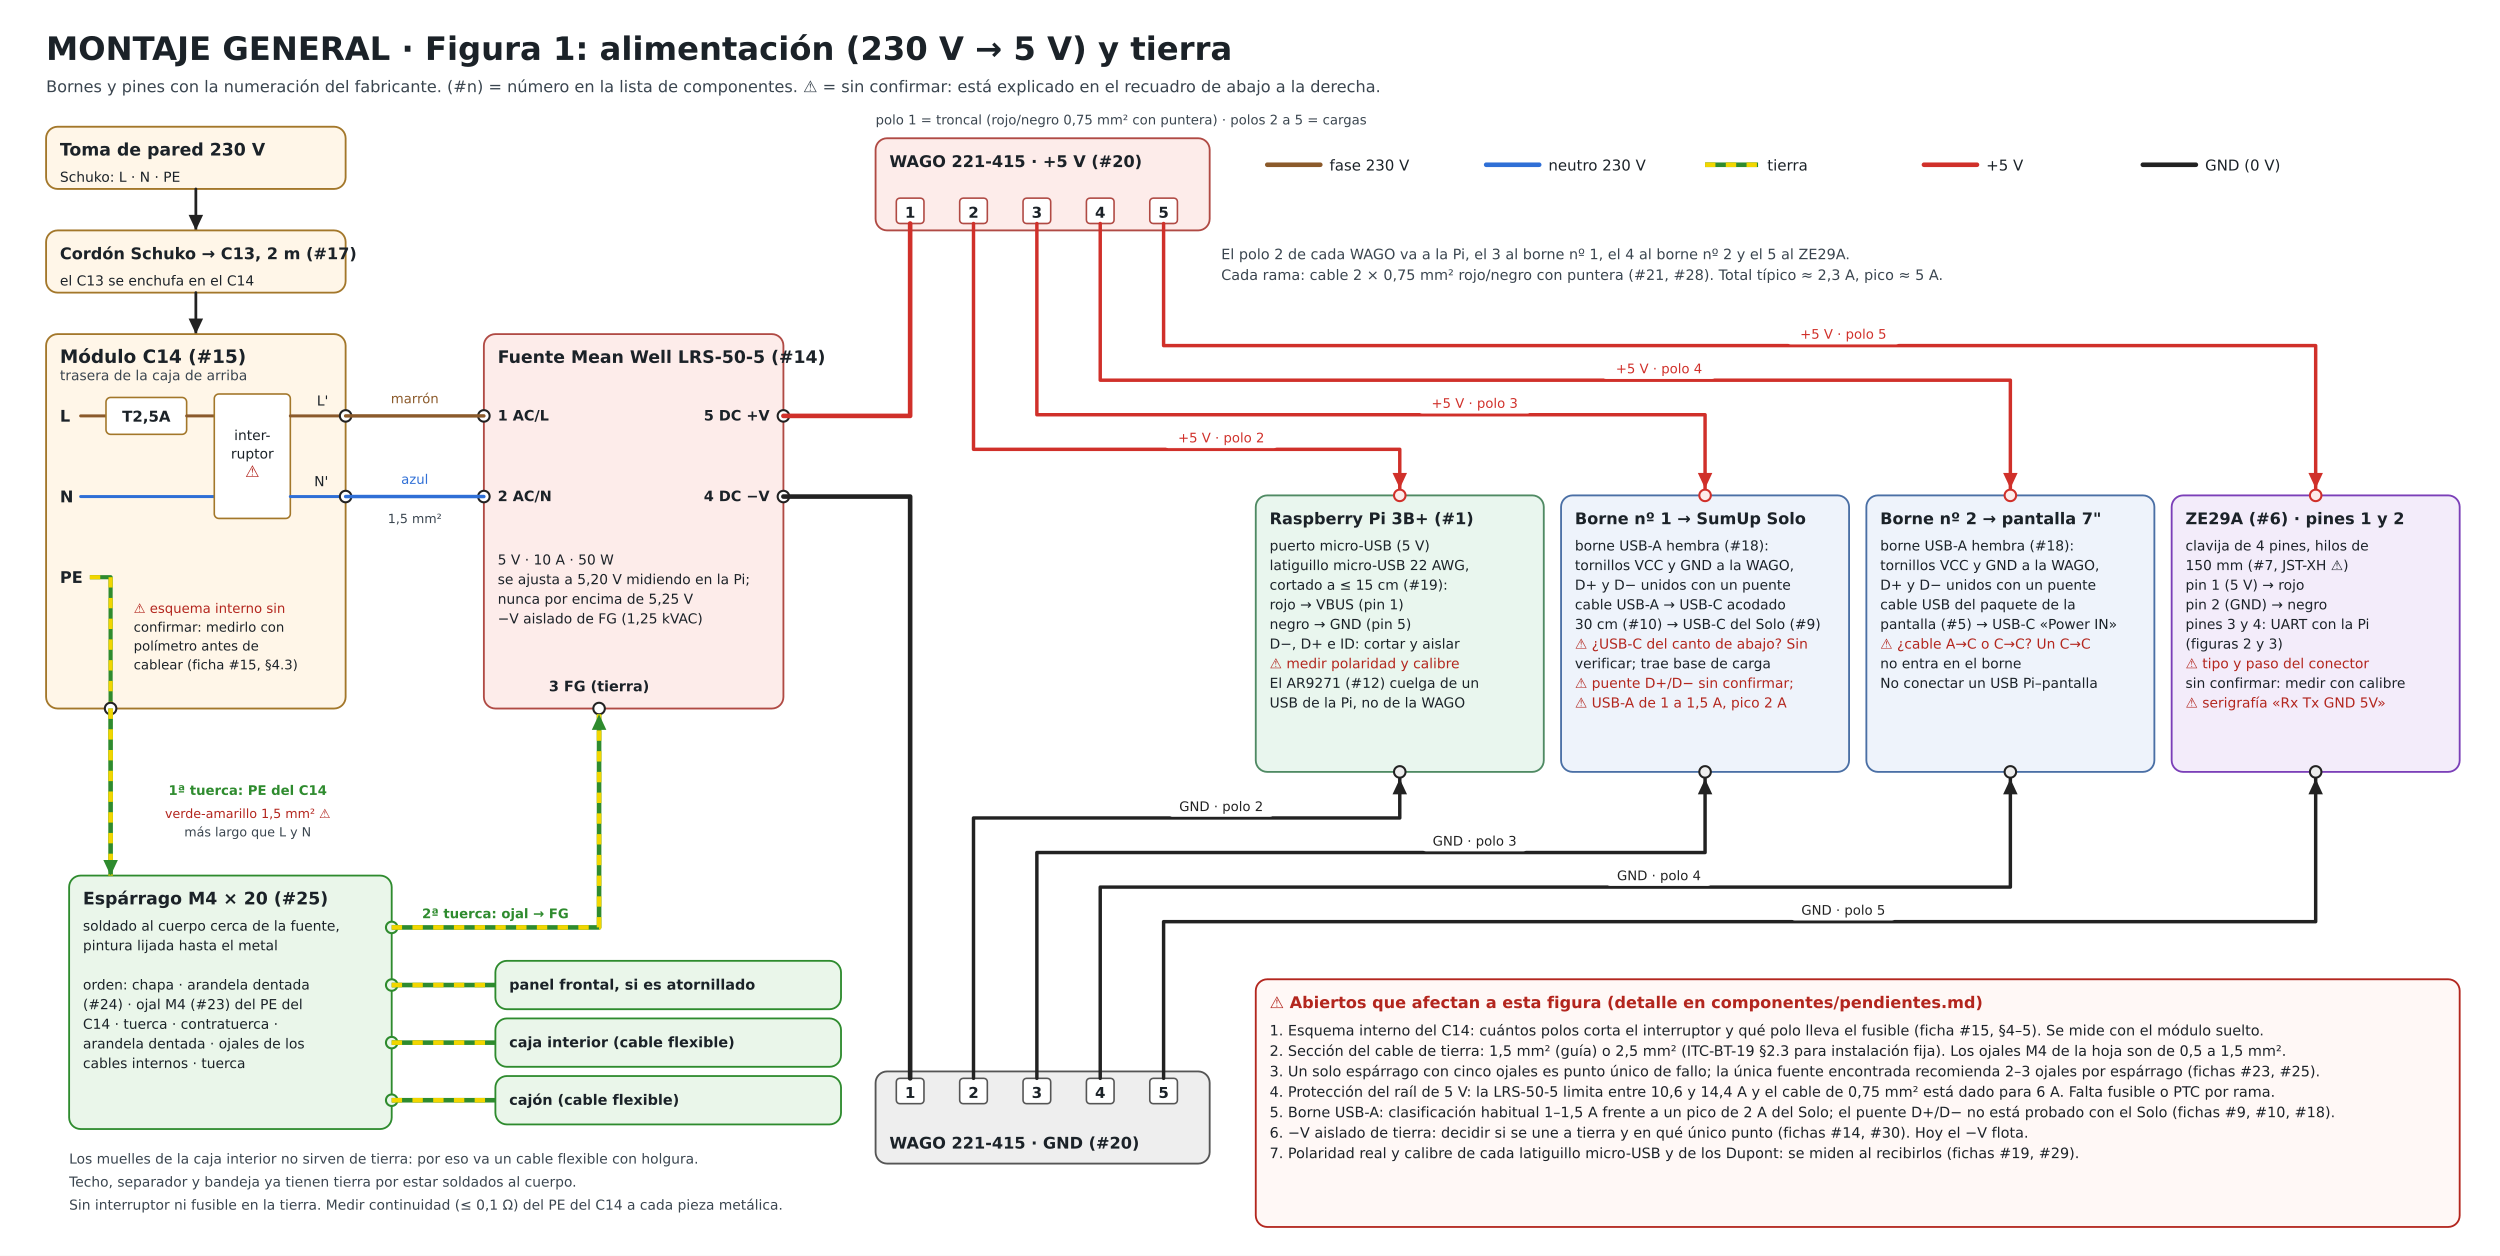
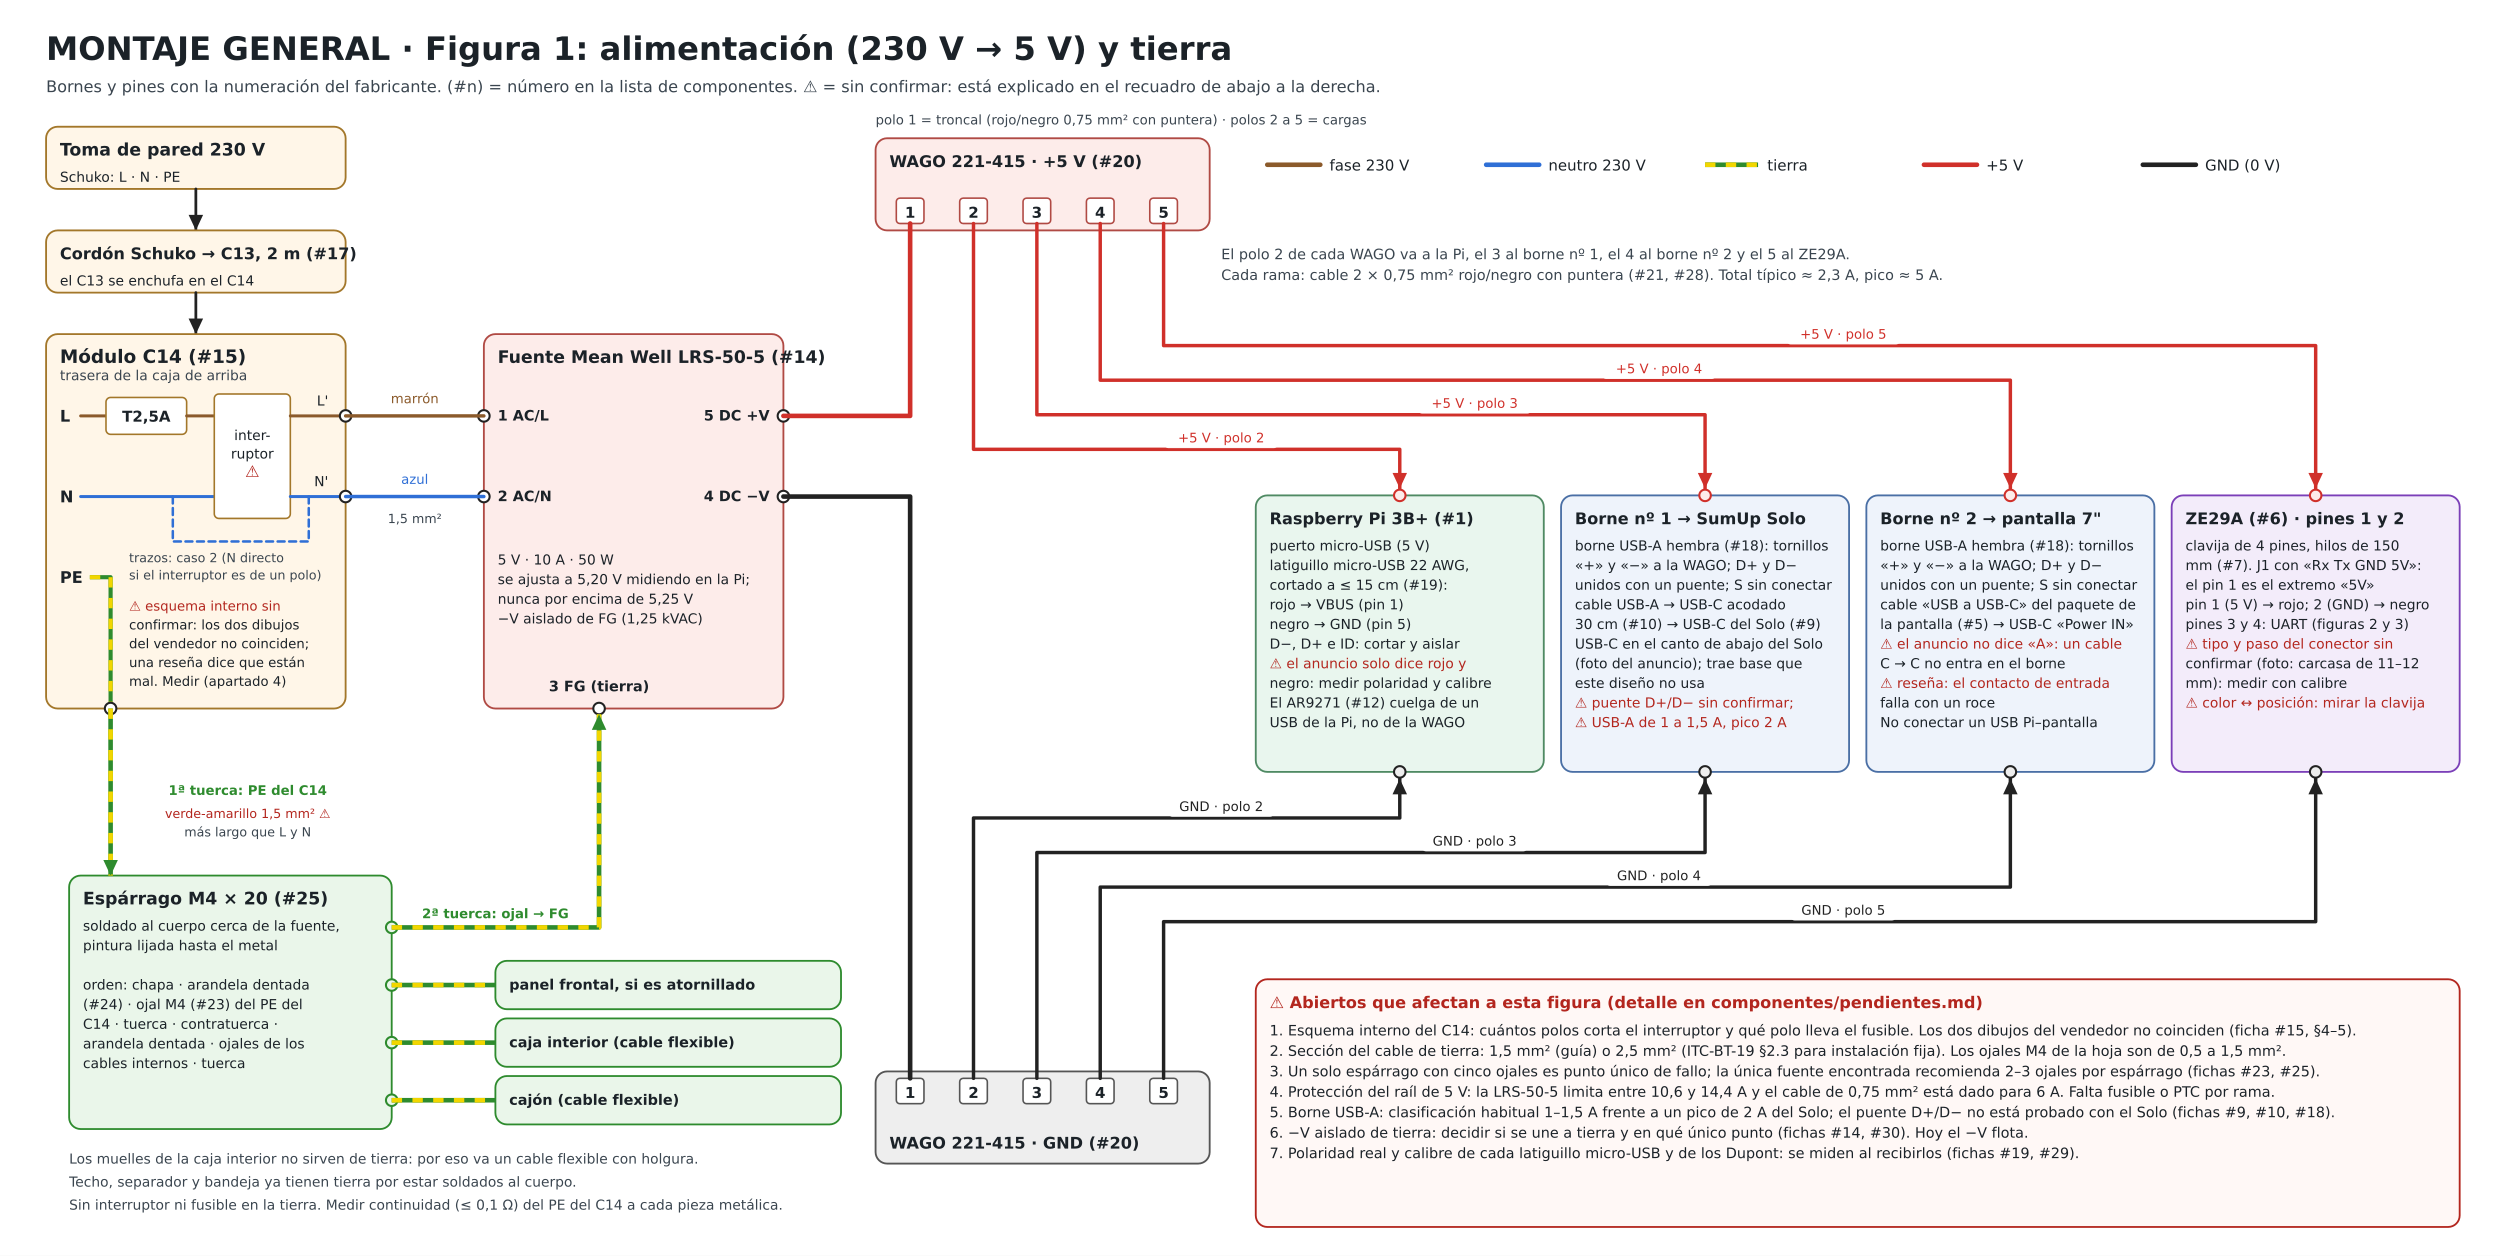
<svg xmlns="http://www.w3.org/2000/svg" width="2170" height="1090" viewBox="0 0 2170 1090">
  <rect x="0" y="0" width="2170" height="1090" fill="#ffffff" />
  <text x="40" y="52" font-family="'DejaVu Sans', Verdana, 'Segoe UI', Helvetica, Arial, sans-serif" font-size="28" font-weight="bold" text-anchor="start" fill="#1b2228">MONTAJE GENERAL · Figura 1: alimentación (230 V → 5 V) y tierra</text>
  <text x="40" y="80" font-family="'DejaVu Sans', Verdana, 'Segoe UI', Helvetica, Arial, sans-serif" font-size="14" font-weight="normal" text-anchor="start" fill="#3a454f">Bornes y pines con la numeración del fabricante. (#n) = número en la lista de componentes. ⚠ = sin confirmar: está explicado en el recuadro de abajo a la derecha.</text>
  <rect x="40" y="110" width="260" height="54" rx="10" fill="#fff6e8" stroke="#a3772a" stroke-width="1.6" />
  <text x="52" y="135" font-family="'DejaVu Sans', Verdana, 'Segoe UI', Helvetica, Arial, sans-serif" font-size="15" font-weight="bold" text-anchor="start" fill="#1b2228">Toma de pared 230 V</text>
  <text x="52" y="157.8" font-family="'DejaVu Sans', Verdana, 'Segoe UI', Helvetica, Arial, sans-serif" font-size="12" font-weight="normal" text-anchor="start" fill="#1b2228">Schuko: L · N · PE</text>
  <path d="M170,164 L170,200" fill="none" stroke="#222222" stroke-width="2.4" stroke-linejoin="round" stroke-linecap="round" />
  <polygon points="170,200 163.7,186.5 176.3,186.5" fill="#222222" />
  <rect x="40" y="200" width="260" height="54" rx="10" fill="#fff6e8" stroke="#a3772a" stroke-width="1.6" />
  <text x="52" y="225" font-family="'DejaVu Sans', Verdana, 'Segoe UI', Helvetica, Arial, sans-serif" font-size="14" font-weight="bold" text-anchor="start" fill="#1b2228">Cordón Schuko → C13, 2 m (#17)</text>
  <text x="52" y="247.8" font-family="'DejaVu Sans', Verdana, 'Segoe UI', Helvetica, Arial, sans-serif" font-size="12" font-weight="normal" text-anchor="start" fill="#1b2228">el C13 se enchufa en el C14</text>
  <path d="M170,254 L170,290" fill="none" stroke="#222222" stroke-width="2.4" stroke-linejoin="round" stroke-linecap="round" />
  <polygon points="170,290 163.7,276.5 176.3,276.5" fill="#222222" />
  <rect x="40" y="290" width="260" height="325" rx="10" fill="#fff6e8" stroke="#a3772a" stroke-width="1.6" />
  <text x="52" y="315" font-family="'DejaVu Sans', Verdana, 'Segoe UI', Helvetica, Arial, sans-serif" font-size="16" font-weight="bold" text-anchor="start" fill="#1b2228">Módulo C14 (#15)</text>
  <text x="52" y="330" font-family="'DejaVu Sans', Verdana, 'Segoe UI', Helvetica, Arial, sans-serif" font-size="12" font-weight="normal" text-anchor="start" fill="#3a454f">trasera de la caja de arriba</text>
  <text x="52" y="366" font-family="'DejaVu Sans', Verdana, 'Segoe UI', Helvetica, Arial, sans-serif" font-size="14" font-weight="bold" text-anchor="start" fill="#1b2228">L</text>
  <path d="M70,361 L92,361" fill="none" stroke="#8b5a2b" stroke-width="2.6" stroke-linejoin="round" stroke-linecap="round" />
  <rect x="92" y="345" width="70" height="32" rx="4" fill="#ffffff" stroke="#a3772a" stroke-width="1.4" />
  <text x="127" y="366" font-family="'DejaVu Sans', Verdana, 'Segoe UI', Helvetica, Arial, sans-serif" font-size="13" font-weight="bold" text-anchor="middle" fill="#1b2228">T2,5A</text>
  <path d="M162,361 L186,361" fill="none" stroke="#8b5a2b" stroke-width="2.6" stroke-linejoin="round" stroke-linecap="round" />
  <text x="52" y="436" font-family="'DejaVu Sans', Verdana, 'Segoe UI', Helvetica, Arial, sans-serif" font-size="14" font-weight="bold" text-anchor="start" fill="#1b2228">N</text>
  <path d="M70,431 L186,431" fill="none" stroke="#2f6fd6" stroke-width="2.6" stroke-linejoin="round" stroke-linecap="round" />
  <rect x="186" y="342" width="66" height="108" rx="4" fill="#ffffff" stroke="#a3772a" stroke-width="1.4" />
  <text x="219" y="382" font-family="'DejaVu Sans', Verdana, 'Segoe UI', Helvetica, Arial, sans-serif" font-size="12" font-weight="normal" text-anchor="middle" fill="#1b2228">inter-</text>
  <text x="219" y="398" font-family="'DejaVu Sans', Verdana, 'Segoe UI', Helvetica, Arial, sans-serif" font-size="12" font-weight="normal" text-anchor="middle" fill="#1b2228">ruptor</text>
  <text x="219" y="414" font-family="'DejaVu Sans', Verdana, 'Segoe UI', Helvetica, Arial, sans-serif" font-size="14" font-weight="normal" text-anchor="middle" fill="#b3261e">⚠</text>
  <path d="M252,361 L300,361" fill="none" stroke="#8b5a2b" stroke-width="2.6" stroke-linejoin="round" stroke-linecap="round" />
  <path d="M252,431 L300,431" fill="none" stroke="#2f6fd6" stroke-width="2.6" stroke-linejoin="round" stroke-linecap="round" />
  <circle cx="300" cy="361" r="5" fill="#ffffff" stroke="#222" stroke-width="1.8" />
  <circle cx="300" cy="431" r="5" fill="#ffffff" stroke="#222" stroke-width="1.8" />
  <text x="285" y="352" font-family="'DejaVu Sans', Verdana, 'Segoe UI', Helvetica, Arial, sans-serif" font-size="12" font-weight="normal" text-anchor="end" fill="#1b2228">L'</text>
  <text x="285" y="422" font-family="'DejaVu Sans', Verdana, 'Segoe UI', Helvetica, Arial, sans-serif" font-size="12" font-weight="normal" text-anchor="end" fill="#1b2228">N'</text>
  <text x="52" y="506" font-family="'DejaVu Sans', Verdana, 'Segoe UI', Helvetica, Arial, sans-serif" font-size="14" font-weight="bold" text-anchor="start" fill="#1b2228">PE</text>
  <path d="M78,501 L96,501 L96,615" fill="none" stroke="#2e8b2e" stroke-width="3.6" stroke-linejoin="round" stroke-linecap="butt" />
  <path d="M78,501 L96,501 L96,615" fill="none" stroke="#f2d600" stroke-width="3.6" stroke-dasharray="9,9" stroke-linejoin="round" />
  <circle cx="96" cy="615" r="5" fill="#ffffff" stroke="#222" stroke-width="1.8" />
-   <text x="116" y="532.0" font-family="'DejaVu Sans', Verdana, 'Segoe UI', Helvetica, Arial, sans-serif" font-size="11.5" font-weight="normal" text-anchor="start" fill="#b3261e">⚠ esquema interno sin</text>
-   <text x="116" y="548.33" font-family="'DejaVu Sans', Verdana, 'Segoe UI', Helvetica, Arial, sans-serif" font-size="11.5" font-weight="normal" text-anchor="start" fill="#1b2228">confirmar: medirlo con</text>
-   <text x="116" y="564.66" font-family="'DejaVu Sans', Verdana, 'Segoe UI', Helvetica, Arial, sans-serif" font-size="11.5" font-weight="normal" text-anchor="start" fill="#1b2228">polímetro antes de</text>
-   <text x="116" y="580.99" font-family="'DejaVu Sans', Verdana, 'Segoe UI', Helvetica, Arial, sans-serif" font-size="11.5" font-weight="normal" text-anchor="start" fill="#1b2228">cablear (ficha #15, §4.3)</text>
+   <path d="M150,431 L150,470 L268,470 L268,431" fill="none" stroke="#2f6fd6" stroke-width="2.2" stroke-dasharray="6,4" stroke-linejoin="round" stroke-linecap="round" />
+   <text x="112" y="488" font-family="'DejaVu Sans', Verdana, 'Segoe UI', Helvetica, Arial, sans-serif" font-size="11" font-weight="normal" text-anchor="start" fill="#3a454f">trazos: caso 2 (N directo</text>
+   <text x="112" y="503" font-family="'DejaVu Sans', Verdana, 'Segoe UI', Helvetica, Arial, sans-serif" font-size="11" font-weight="normal" text-anchor="start" fill="#3a454f">si el interruptor es de un polo)</text>
+   <text x="112" y="530.0" font-family="'DejaVu Sans', Verdana, 'Segoe UI', Helvetica, Arial, sans-serif" font-size="11.5" font-weight="normal" text-anchor="start" fill="#b3261e">⚠ esquema interno sin</text>
+   <text x="112" y="546.33" font-family="'DejaVu Sans', Verdana, 'Segoe UI', Helvetica, Arial, sans-serif" font-size="11.5" font-weight="normal" text-anchor="start" fill="#1b2228">confirmar: los dos dibujos</text>
+   <text x="112" y="562.66" font-family="'DejaVu Sans', Verdana, 'Segoe UI', Helvetica, Arial, sans-serif" font-size="11.5" font-weight="normal" text-anchor="start" fill="#1b2228">del vendedor no coinciden;</text>
+   <text x="112" y="578.99" font-family="'DejaVu Sans', Verdana, 'Segoe UI', Helvetica, Arial, sans-serif" font-size="11.5" font-weight="normal" text-anchor="start" fill="#1b2228">una reseña dice que están</text>
+   <text x="112" y="595.32" font-family="'DejaVu Sans', Verdana, 'Segoe UI', Helvetica, Arial, sans-serif" font-size="11.5" font-weight="normal" text-anchor="start" fill="#1b2228">mal. Medir (apartado 4)</text>
  <rect x="420" y="290" width="260" height="325" rx="10" fill="#fdecea" stroke="#b04a44" stroke-width="1.6" />
  <text x="432" y="315" font-family="'DejaVu Sans', Verdana, 'Segoe UI', Helvetica, Arial, sans-serif" font-size="15" font-weight="bold" text-anchor="start" fill="#1b2228">Fuente Mean Well LRS-50-5 (#14)</text>
  <text x="432" y="490.0" font-family="'DejaVu Sans', Verdana, 'Segoe UI', Helvetica, Arial, sans-serif" font-size="12" font-weight="normal" text-anchor="start" fill="#1b2228">5 V · 10 A · 50 W</text>
  <text x="432" y="507.04" font-family="'DejaVu Sans', Verdana, 'Segoe UI', Helvetica, Arial, sans-serif" font-size="12" font-weight="normal" text-anchor="start" fill="#1b2228">se ajusta a 5,20 V midiendo en la Pi;</text>
  <text x="432" y="524.08" font-family="'DejaVu Sans', Verdana, 'Segoe UI', Helvetica, Arial, sans-serif" font-size="12" font-weight="normal" text-anchor="start" fill="#1b2228">nunca por encima de 5,25 V</text>
  <text x="432" y="541.12" font-family="'DejaVu Sans', Verdana, 'Segoe UI', Helvetica, Arial, sans-serif" font-size="12" font-weight="normal" text-anchor="start" fill="#1b2228">−V aislado de FG (1,25 kVAC)</text>
  <circle cx="420" cy="361" r="5" fill="#ffffff" stroke="#222" stroke-width="1.8" />
  <text x="432" y="365" font-family="'DejaVu Sans', Verdana, 'Segoe UI', Helvetica, Arial, sans-serif" font-size="12.5" font-weight="bold" text-anchor="start" fill="#1b2228">1  AC/L</text>
  <circle cx="420" cy="431" r="5" fill="#ffffff" stroke="#222" stroke-width="1.8" />
  <text x="432" y="435" font-family="'DejaVu Sans', Verdana, 'Segoe UI', Helvetica, Arial, sans-serif" font-size="12.5" font-weight="bold" text-anchor="start" fill="#1b2228">2  AC/N</text>
  <circle cx="520" cy="615" r="5" fill="#ffffff" stroke="#222" stroke-width="1.8" />
  <text x="520" y="600" font-family="'DejaVu Sans', Verdana, 'Segoe UI', Helvetica, Arial, sans-serif" font-size="12.5" font-weight="bold" text-anchor="middle" fill="#1b2228">3  FG (tierra)</text>
  <circle cx="680" cy="361" r="5" fill="#ffffff" stroke="#222" stroke-width="1.8" />
  <text x="668" y="365" font-family="'DejaVu Sans', Verdana, 'Segoe UI', Helvetica, Arial, sans-serif" font-size="12.5" font-weight="bold" text-anchor="end" fill="#1b2228">5  DC +V</text>
  <circle cx="680" cy="431" r="5" fill="#ffffff" stroke="#222" stroke-width="1.8" />
  <text x="668" y="435" font-family="'DejaVu Sans', Verdana, 'Segoe UI', Helvetica, Arial, sans-serif" font-size="12.5" font-weight="bold" text-anchor="end" fill="#1b2228">4  DC −V</text>
  <path d="M300,361 L420,361" fill="none" stroke="#8b5a2b" stroke-width="3" stroke-linejoin="round" stroke-linecap="round" />
  <rect x="335.3" y="337.5" width="49.4" height="17.5" fill="#ffffff" opacity="0.92" rx="3" />
  <text x="360" y="350" font-family="'DejaVu Sans', Verdana, 'Segoe UI', Helvetica, Arial, sans-serif" font-size="11.5" font-weight="normal" text-anchor="middle" fill="#8b5a2b">marrón</text>
  <path d="M300,431 L420,431" fill="none" stroke="#2f6fd6" stroke-width="3" stroke-linejoin="round" stroke-linecap="round" />
  <rect x="342.2" y="407.5" width="35.6" height="17.5" fill="#ffffff" opacity="0.92" rx="3" />
  <text x="360" y="420" font-family="'DejaVu Sans', Verdana, 'Segoe UI', Helvetica, Arial, sans-serif" font-size="11.5" font-weight="normal" text-anchor="middle" fill="#2f6fd6">azul</text>
  <text x="360" y="454" font-family="'DejaVu Sans', Verdana, 'Segoe UI', Helvetica, Arial, sans-serif" font-size="11" font-weight="normal" text-anchor="middle" fill="#3a454f">1,5 mm²</text>
  <rect x="760" y="120" width="290" height="80" rx="10" fill="#fdecea" stroke="#b04a44" stroke-width="1.6" />
  <text x="772" y="145" font-family="'DejaVu Sans', Verdana, 'Segoe UI', Helvetica, Arial, sans-serif" font-size="14" font-weight="bold" text-anchor="start" fill="#1b2228">WAGO 221-415 · +5 V (#20)</text>
  <rect x="760" y="930" width="290" height="80" rx="10" fill="#eeeeee" stroke="#555555" stroke-width="1.6" />
  <text x="772" y="997" font-family="'DejaVu Sans', Verdana, 'Segoe UI', Helvetica, Arial, sans-serif" font-size="14" font-weight="bold" text-anchor="start" fill="#1b2228">WAGO 221-415 · GND (#20)</text>
  <rect x="778" y="172" width="24" height="22" rx="3" fill="#ffffff" stroke="#b04a44" stroke-width="1.4" />
  <text x="790" y="189" font-family="'DejaVu Sans', Verdana, 'Segoe UI', Helvetica, Arial, sans-serif" font-size="13" font-weight="bold" text-anchor="middle" fill="#1b2228">1</text>
  <rect x="778" y="936" width="24" height="22" rx="3" fill="#ffffff" stroke="#555555" stroke-width="1.4" />
  <text x="790" y="953" font-family="'DejaVu Sans', Verdana, 'Segoe UI', Helvetica, Arial, sans-serif" font-size="13" font-weight="bold" text-anchor="middle" fill="#1b2228">1</text>
  <rect x="833" y="172" width="24" height="22" rx="3" fill="#ffffff" stroke="#b04a44" stroke-width="1.4" />
  <text x="845" y="189" font-family="'DejaVu Sans', Verdana, 'Segoe UI', Helvetica, Arial, sans-serif" font-size="13" font-weight="bold" text-anchor="middle" fill="#1b2228">2</text>
  <rect x="833" y="936" width="24" height="22" rx="3" fill="#ffffff" stroke="#555555" stroke-width="1.4" />
  <text x="845" y="953" font-family="'DejaVu Sans', Verdana, 'Segoe UI', Helvetica, Arial, sans-serif" font-size="13" font-weight="bold" text-anchor="middle" fill="#1b2228">2</text>
  <rect x="888" y="172" width="24" height="22" rx="3" fill="#ffffff" stroke="#b04a44" stroke-width="1.4" />
  <text x="900" y="189" font-family="'DejaVu Sans', Verdana, 'Segoe UI', Helvetica, Arial, sans-serif" font-size="13" font-weight="bold" text-anchor="middle" fill="#1b2228">3</text>
  <rect x="888" y="936" width="24" height="22" rx="3" fill="#ffffff" stroke="#555555" stroke-width="1.4" />
  <text x="900" y="953" font-family="'DejaVu Sans', Verdana, 'Segoe UI', Helvetica, Arial, sans-serif" font-size="13" font-weight="bold" text-anchor="middle" fill="#1b2228">3</text>
  <rect x="943" y="172" width="24" height="22" rx="3" fill="#ffffff" stroke="#b04a44" stroke-width="1.4" />
  <text x="955" y="189" font-family="'DejaVu Sans', Verdana, 'Segoe UI', Helvetica, Arial, sans-serif" font-size="13" font-weight="bold" text-anchor="middle" fill="#1b2228">4</text>
  <rect x="943" y="936" width="24" height="22" rx="3" fill="#ffffff" stroke="#555555" stroke-width="1.4" />
  <text x="955" y="953" font-family="'DejaVu Sans', Verdana, 'Segoe UI', Helvetica, Arial, sans-serif" font-size="13" font-weight="bold" text-anchor="middle" fill="#1b2228">4</text>
  <rect x="998" y="172" width="24" height="22" rx="3" fill="#ffffff" stroke="#b04a44" stroke-width="1.4" />
  <text x="1010" y="189" font-family="'DejaVu Sans', Verdana, 'Segoe UI', Helvetica, Arial, sans-serif" font-size="13" font-weight="bold" text-anchor="middle" fill="#1b2228">5</text>
  <rect x="998" y="936" width="24" height="22" rx="3" fill="#ffffff" stroke="#555555" stroke-width="1.4" />
  <text x="1010" y="953" font-family="'DejaVu Sans', Verdana, 'Segoe UI', Helvetica, Arial, sans-serif" font-size="13" font-weight="bold" text-anchor="middle" fill="#1b2228">5</text>
  <text x="760" y="108" font-family="'DejaVu Sans', Verdana, 'Segoe UI', Helvetica, Arial, sans-serif" font-size="11.5" font-weight="normal" text-anchor="start" fill="#3a454f">polo 1 = troncal (rojo/negro 0,75 mm² con puntera) · polos 2 a 5 = cargas</text>
  <path d="M680,361 L790,361 L790,194" fill="none" stroke="#d0302a" stroke-width="4" stroke-linejoin="round" stroke-linecap="round" />
  <path d="M680,431 L790,431 L790,936" fill="none" stroke="#222222" stroke-width="4" stroke-linejoin="round" stroke-linecap="round" />
  <rect x="1090" y="430" width="250" height="240" rx="10" fill="#e9f6ee" stroke="#4f8a63" stroke-width="1.6" />
  <text x="1102" y="455" font-family="'DejaVu Sans', Verdana, 'Segoe UI', Helvetica, Arial, sans-serif" font-size="14" font-weight="bold" text-anchor="start" fill="#1b2228">Raspberry Pi 3B+ (#1)</text>
  <text x="1102" y="477.8" font-family="'DejaVu Sans', Verdana, 'Segoe UI', Helvetica, Arial, sans-serif" font-size="12" font-weight="normal" text-anchor="start" fill="#1b2228">puerto micro-USB (5 V)</text>
  <text x="1102" y="494.84" font-family="'DejaVu Sans', Verdana, 'Segoe UI', Helvetica, Arial, sans-serif" font-size="12" font-weight="normal" text-anchor="start" fill="#1b2228">latiguillo micro-USB 22 AWG,</text>
  <text x="1102" y="511.88" font-family="'DejaVu Sans', Verdana, 'Segoe UI', Helvetica, Arial, sans-serif" font-size="12" font-weight="normal" text-anchor="start" fill="#1b2228">cortado a ≤ 15 cm (#19):</text>
  <text x="1102" y="528.92" font-family="'DejaVu Sans', Verdana, 'Segoe UI', Helvetica, Arial, sans-serif" font-size="12" font-weight="normal" text-anchor="start" fill="#1b2228">rojo → VBUS (pin 1)</text>
  <text x="1102" y="545.96" font-family="'DejaVu Sans', Verdana, 'Segoe UI', Helvetica, Arial, sans-serif" font-size="12" font-weight="normal" text-anchor="start" fill="#1b2228">negro → GND (pin 5)</text>
  <text x="1102" y="563.0" font-family="'DejaVu Sans', Verdana, 'Segoe UI', Helvetica, Arial, sans-serif" font-size="12" font-weight="normal" text-anchor="start" fill="#1b2228">D−, D+ e ID: cortar y aislar</text>
-   <text x="1102" y="580.04" font-family="'DejaVu Sans', Verdana, 'Segoe UI', Helvetica, Arial, sans-serif" font-size="12" font-weight="normal" text-anchor="start" fill="#b3261e">⚠ medir polaridad y calibre</text>
-   <text x="1102" y="597.08" font-family="'DejaVu Sans', Verdana, 'Segoe UI', Helvetica, Arial, sans-serif" font-size="12" font-weight="normal" text-anchor="start" fill="#1b2228">El AR9271 (#12) cuelga de un</text>
-   <text x="1102" y="614.12" font-family="'DejaVu Sans', Verdana, 'Segoe UI', Helvetica, Arial, sans-serif" font-size="12" font-weight="normal" text-anchor="start" fill="#1b2228">USB de la Pi, no de la WAGO</text>
+   <text x="1102" y="580.04" font-family="'DejaVu Sans', Verdana, 'Segoe UI', Helvetica, Arial, sans-serif" font-size="12" font-weight="normal" text-anchor="start" fill="#b3261e">⚠ el anuncio solo dice rojo y</text>
+   <text x="1102" y="597.08" font-family="'DejaVu Sans', Verdana, 'Segoe UI', Helvetica, Arial, sans-serif" font-size="12" font-weight="normal" text-anchor="start" fill="#1b2228">negro: medir polaridad y calibre</text>
+   <text x="1102" y="614.12" font-family="'DejaVu Sans', Verdana, 'Segoe UI', Helvetica, Arial, sans-serif" font-size="12" font-weight="normal" text-anchor="start" fill="#1b2228">El AR9271 (#12) cuelga de un</text>
+   <text x="1102" y="631.16" font-family="'DejaVu Sans', Verdana, 'Segoe UI', Helvetica, Arial, sans-serif" font-size="12" font-weight="normal" text-anchor="start" fill="#1b2228">USB de la Pi, no de la WAGO</text>
  <circle cx="1215" cy="430" r="5" fill="#fdecea" stroke="#d0302a" stroke-width="1.8" />
  <circle cx="1215" cy="670" r="5" fill="#eeeeee" stroke="#222222" stroke-width="1.8" />
  <rect x="1355" y="430" width="250" height="240" rx="10" fill="#eef3fb" stroke="#4a6fa5" stroke-width="1.6" />
  <text x="1367" y="455" font-family="'DejaVu Sans', Verdana, 'Segoe UI', Helvetica, Arial, sans-serif" font-size="14" font-weight="bold" text-anchor="start" fill="#1b2228">Borne nº 1 → SumUp Solo</text>
-   <text x="1367" y="477.8" font-family="'DejaVu Sans', Verdana, 'Segoe UI', Helvetica, Arial, sans-serif" font-size="12" font-weight="normal" text-anchor="start" fill="#1b2228">borne USB-A hembra (#18):</text>
-   <text x="1367" y="494.84" font-family="'DejaVu Sans', Verdana, 'Segoe UI', Helvetica, Arial, sans-serif" font-size="12" font-weight="normal" text-anchor="start" fill="#1b2228">tornillos VCC y GND a la WAGO,</text>
-   <text x="1367" y="511.88" font-family="'DejaVu Sans', Verdana, 'Segoe UI', Helvetica, Arial, sans-serif" font-size="12" font-weight="normal" text-anchor="start" fill="#1b2228">D+ y D− unidos con un puente</text>
+   <text x="1367" y="477.8" font-family="'DejaVu Sans', Verdana, 'Segoe UI', Helvetica, Arial, sans-serif" font-size="12" font-weight="normal" text-anchor="start" fill="#1b2228">borne USB-A hembra (#18): tornillos</text>
+   <text x="1367" y="494.84" font-family="'DejaVu Sans', Verdana, 'Segoe UI', Helvetica, Arial, sans-serif" font-size="12" font-weight="normal" text-anchor="start" fill="#1b2228">«+» y «−» a la WAGO; D+ y D−</text>
+   <text x="1367" y="511.88" font-family="'DejaVu Sans', Verdana, 'Segoe UI', Helvetica, Arial, sans-serif" font-size="12" font-weight="normal" text-anchor="start" fill="#1b2228">unidos con un puente; S sin conectar</text>
  <text x="1367" y="528.92" font-family="'DejaVu Sans', Verdana, 'Segoe UI', Helvetica, Arial, sans-serif" font-size="12" font-weight="normal" text-anchor="start" fill="#1b2228">cable USB-A → USB-C acodado</text>
  <text x="1367" y="545.96" font-family="'DejaVu Sans', Verdana, 'Segoe UI', Helvetica, Arial, sans-serif" font-size="12" font-weight="normal" text-anchor="start" fill="#1b2228">30 cm (#10) → USB-C del Solo (#9)</text>
-   <text x="1367" y="563.0" font-family="'DejaVu Sans', Verdana, 'Segoe UI', Helvetica, Arial, sans-serif" font-size="12" font-weight="normal" text-anchor="start" fill="#b3261e">⚠ ¿USB-C del canto de abajo? Sin</text>
-   <text x="1367" y="580.04" font-family="'DejaVu Sans', Verdana, 'Segoe UI', Helvetica, Arial, sans-serif" font-size="12" font-weight="normal" text-anchor="start" fill="#1b2228">verificar; trae base de carga</text>
-   <text x="1367" y="597.08" font-family="'DejaVu Sans', Verdana, 'Segoe UI', Helvetica, Arial, sans-serif" font-size="12" font-weight="normal" text-anchor="start" fill="#b3261e">⚠ puente D+/D− sin confirmar;</text>
-   <text x="1367" y="614.12" font-family="'DejaVu Sans', Verdana, 'Segoe UI', Helvetica, Arial, sans-serif" font-size="12" font-weight="normal" text-anchor="start" fill="#b3261e">⚠ USB-A de 1 a 1,5 A, pico 2 A</text>
+   <text x="1367" y="563.0" font-family="'DejaVu Sans', Verdana, 'Segoe UI', Helvetica, Arial, sans-serif" font-size="12" font-weight="normal" text-anchor="start" fill="#1b2228">USB-C en el canto de abajo del Solo</text>
+   <text x="1367" y="580.04" font-family="'DejaVu Sans', Verdana, 'Segoe UI', Helvetica, Arial, sans-serif" font-size="12" font-weight="normal" text-anchor="start" fill="#1b2228">(foto del anuncio); trae base que</text>
+   <text x="1367" y="597.08" font-family="'DejaVu Sans', Verdana, 'Segoe UI', Helvetica, Arial, sans-serif" font-size="12" font-weight="normal" text-anchor="start" fill="#1b2228">este diseño no usa</text>
+   <text x="1367" y="614.12" font-family="'DejaVu Sans', Verdana, 'Segoe UI', Helvetica, Arial, sans-serif" font-size="12" font-weight="normal" text-anchor="start" fill="#b3261e">⚠ puente D+/D− sin confirmar;</text>
+   <text x="1367" y="631.16" font-family="'DejaVu Sans', Verdana, 'Segoe UI', Helvetica, Arial, sans-serif" font-size="12" font-weight="normal" text-anchor="start" fill="#b3261e">⚠ USB-A de 1 a 1,5 A, pico 2 A</text>
  <circle cx="1480" cy="430" r="5" fill="#fdecea" stroke="#d0302a" stroke-width="1.8" />
  <circle cx="1480" cy="670" r="5" fill="#eeeeee" stroke="#222222" stroke-width="1.8" />
  <rect x="1620" y="430" width="250" height="240" rx="10" fill="#eef3fb" stroke="#4a6fa5" stroke-width="1.6" />
  <text x="1632" y="455" font-family="'DejaVu Sans', Verdana, 'Segoe UI', Helvetica, Arial, sans-serif" font-size="14" font-weight="bold" text-anchor="start" fill="#1b2228">Borne nº 2 → pantalla 7"</text>
-   <text x="1632" y="477.8" font-family="'DejaVu Sans', Verdana, 'Segoe UI', Helvetica, Arial, sans-serif" font-size="12" font-weight="normal" text-anchor="start" fill="#1b2228">borne USB-A hembra (#18):</text>
-   <text x="1632" y="494.84" font-family="'DejaVu Sans', Verdana, 'Segoe UI', Helvetica, Arial, sans-serif" font-size="12" font-weight="normal" text-anchor="start" fill="#1b2228">tornillos VCC y GND a la WAGO,</text>
-   <text x="1632" y="511.88" font-family="'DejaVu Sans', Verdana, 'Segoe UI', Helvetica, Arial, sans-serif" font-size="12" font-weight="normal" text-anchor="start" fill="#1b2228">D+ y D− unidos con un puente</text>
-   <text x="1632" y="528.92" font-family="'DejaVu Sans', Verdana, 'Segoe UI', Helvetica, Arial, sans-serif" font-size="12" font-weight="normal" text-anchor="start" fill="#1b2228">cable USB del paquete de la</text>
-   <text x="1632" y="545.96" font-family="'DejaVu Sans', Verdana, 'Segoe UI', Helvetica, Arial, sans-serif" font-size="12" font-weight="normal" text-anchor="start" fill="#1b2228">pantalla (#5) → USB-C «Power IN»</text>
-   <text x="1632" y="563.0" font-family="'DejaVu Sans', Verdana, 'Segoe UI', Helvetica, Arial, sans-serif" font-size="12" font-weight="normal" text-anchor="start" fill="#b3261e">⚠ ¿cable A→C o C→C? Un C→C</text>
-   <text x="1632" y="580.04" font-family="'DejaVu Sans', Verdana, 'Segoe UI', Helvetica, Arial, sans-serif" font-size="12" font-weight="normal" text-anchor="start" fill="#1b2228">no entra en el borne</text>
-   <text x="1632" y="597.08" font-family="'DejaVu Sans', Verdana, 'Segoe UI', Helvetica, Arial, sans-serif" font-size="12" font-weight="normal" text-anchor="start" fill="#1b2228">No conectar un USB Pi–pantalla</text>
+   <text x="1632" y="477.8" font-family="'DejaVu Sans', Verdana, 'Segoe UI', Helvetica, Arial, sans-serif" font-size="12" font-weight="normal" text-anchor="start" fill="#1b2228">borne USB-A hembra (#18): tornillos</text>
+   <text x="1632" y="494.84" font-family="'DejaVu Sans', Verdana, 'Segoe UI', Helvetica, Arial, sans-serif" font-size="12" font-weight="normal" text-anchor="start" fill="#1b2228">«+» y «−» a la WAGO; D+ y D−</text>
+   <text x="1632" y="511.88" font-family="'DejaVu Sans', Verdana, 'Segoe UI', Helvetica, Arial, sans-serif" font-size="12" font-weight="normal" text-anchor="start" fill="#1b2228">unidos con un puente; S sin conectar</text>
+   <text x="1632" y="528.92" font-family="'DejaVu Sans', Verdana, 'Segoe UI', Helvetica, Arial, sans-serif" font-size="12" font-weight="normal" text-anchor="start" fill="#1b2228">cable «USB a USB-C» del paquete de</text>
+   <text x="1632" y="545.96" font-family="'DejaVu Sans', Verdana, 'Segoe UI', Helvetica, Arial, sans-serif" font-size="12" font-weight="normal" text-anchor="start" fill="#1b2228">la pantalla (#5) → USB-C «Power IN»</text>
+   <text x="1632" y="563.0" font-family="'DejaVu Sans', Verdana, 'Segoe UI', Helvetica, Arial, sans-serif" font-size="12" font-weight="normal" text-anchor="start" fill="#b3261e">⚠ el anuncio no dice «A»: un cable</text>
+   <text x="1632" y="580.04" font-family="'DejaVu Sans', Verdana, 'Segoe UI', Helvetica, Arial, sans-serif" font-size="12" font-weight="normal" text-anchor="start" fill="#1b2228">C → C no entra en el borne</text>
+   <text x="1632" y="597.08" font-family="'DejaVu Sans', Verdana, 'Segoe UI', Helvetica, Arial, sans-serif" font-size="12" font-weight="normal" text-anchor="start" fill="#b3261e">⚠ reseña: el contacto de entrada</text>
+   <text x="1632" y="614.12" font-family="'DejaVu Sans', Verdana, 'Segoe UI', Helvetica, Arial, sans-serif" font-size="12" font-weight="normal" text-anchor="start" fill="#1b2228">falla con un roce</text>
+   <text x="1632" y="631.16" font-family="'DejaVu Sans', Verdana, 'Segoe UI', Helvetica, Arial, sans-serif" font-size="12" font-weight="normal" text-anchor="start" fill="#1b2228">No conectar un USB Pi–pantalla</text>
  <circle cx="1745" cy="430" r="5" fill="#fdecea" stroke="#d0302a" stroke-width="1.8" />
  <circle cx="1745" cy="670" r="5" fill="#eeeeee" stroke="#222222" stroke-width="1.8" />
  <rect x="1885" y="430" width="250" height="240" rx="10" fill="#f3ecfa" stroke="#7b3fb8" stroke-width="1.6" />
  <text x="1897" y="455" font-family="'DejaVu Sans', Verdana, 'Segoe UI', Helvetica, Arial, sans-serif" font-size="14" font-weight="bold" text-anchor="start" fill="#1b2228">ZE29A (#6) · pines 1 y 2</text>
-   <text x="1897" y="477.8" font-family="'DejaVu Sans', Verdana, 'Segoe UI', Helvetica, Arial, sans-serif" font-size="12" font-weight="normal" text-anchor="start" fill="#1b2228">clavija de 4 pines, hilos de</text>
-   <text x="1897" y="494.84" font-family="'DejaVu Sans', Verdana, 'Segoe UI', Helvetica, Arial, sans-serif" font-size="12" font-weight="normal" text-anchor="start" fill="#1b2228">150 mm (#7, JST-XH ⚠)</text>
-   <text x="1897" y="511.88" font-family="'DejaVu Sans', Verdana, 'Segoe UI', Helvetica, Arial, sans-serif" font-size="12" font-weight="normal" text-anchor="start" fill="#1b2228">pin 1 (5 V) → rojo</text>
-   <text x="1897" y="528.92" font-family="'DejaVu Sans', Verdana, 'Segoe UI', Helvetica, Arial, sans-serif" font-size="12" font-weight="normal" text-anchor="start" fill="#1b2228">pin 2 (GND) → negro</text>
-   <text x="1897" y="545.96" font-family="'DejaVu Sans', Verdana, 'Segoe UI', Helvetica, Arial, sans-serif" font-size="12" font-weight="normal" text-anchor="start" fill="#1b2228">pines 3 y 4: UART con la Pi</text>
-   <text x="1897" y="563.0" font-family="'DejaVu Sans', Verdana, 'Segoe UI', Helvetica, Arial, sans-serif" font-size="12" font-weight="normal" text-anchor="start" fill="#1b2228">(figuras 2 y 3)</text>
-   <text x="1897" y="580.04" font-family="'DejaVu Sans', Verdana, 'Segoe UI', Helvetica, Arial, sans-serif" font-size="12" font-weight="normal" text-anchor="start" fill="#b3261e">⚠ tipo y paso del conector</text>
-   <text x="1897" y="597.08" font-family="'DejaVu Sans', Verdana, 'Segoe UI', Helvetica, Arial, sans-serif" font-size="12" font-weight="normal" text-anchor="start" fill="#1b2228">sin confirmar: medir con calibre</text>
-   <text x="1897" y="614.12" font-family="'DejaVu Sans', Verdana, 'Segoe UI', Helvetica, Arial, sans-serif" font-size="12" font-weight="normal" text-anchor="start" fill="#b3261e">⚠ serigrafía «Rx Tx GND 5V»</text>
+   <text x="1897" y="477.8" font-family="'DejaVu Sans', Verdana, 'Segoe UI', Helvetica, Arial, sans-serif" font-size="12" font-weight="normal" text-anchor="start" fill="#1b2228">clavija de 4 pines, hilos de 150</text>
+   <text x="1897" y="494.84" font-family="'DejaVu Sans', Verdana, 'Segoe UI', Helvetica, Arial, sans-serif" font-size="12" font-weight="normal" text-anchor="start" fill="#1b2228">mm (#7). J1 con «Rx Tx GND 5V»:</text>
+   <text x="1897" y="511.88" font-family="'DejaVu Sans', Verdana, 'Segoe UI', Helvetica, Arial, sans-serif" font-size="12" font-weight="normal" text-anchor="start" fill="#1b2228">el pin 1 es el extremo «5V»</text>
+   <text x="1897" y="528.92" font-family="'DejaVu Sans', Verdana, 'Segoe UI', Helvetica, Arial, sans-serif" font-size="12" font-weight="normal" text-anchor="start" fill="#1b2228">pin 1 (5 V) → rojo; 2 (GND) → negro</text>
+   <text x="1897" y="545.96" font-family="'DejaVu Sans', Verdana, 'Segoe UI', Helvetica, Arial, sans-serif" font-size="12" font-weight="normal" text-anchor="start" fill="#1b2228">pines 3 y 4: UART (figuras 2 y 3)</text>
+   <text x="1897" y="563.0" font-family="'DejaVu Sans', Verdana, 'Segoe UI', Helvetica, Arial, sans-serif" font-size="12" font-weight="normal" text-anchor="start" fill="#b3261e">⚠ tipo y paso del conector sin</text>
+   <text x="1897" y="580.04" font-family="'DejaVu Sans', Verdana, 'Segoe UI', Helvetica, Arial, sans-serif" font-size="12" font-weight="normal" text-anchor="start" fill="#1b2228">confirmar (foto: carcasa de 11–12</text>
+   <text x="1897" y="597.08" font-family="'DejaVu Sans', Verdana, 'Segoe UI', Helvetica, Arial, sans-serif" font-size="12" font-weight="normal" text-anchor="start" fill="#1b2228">mm): medir con calibre</text>
+   <text x="1897" y="614.12" font-family="'DejaVu Sans', Verdana, 'Segoe UI', Helvetica, Arial, sans-serif" font-size="12" font-weight="normal" text-anchor="start" fill="#b3261e">⚠ color ↔ posición: mirar la clavija</text>
  <circle cx="2010" cy="430" r="5" fill="#fdecea" stroke="#d0302a" stroke-width="1.8" />
  <circle cx="2010" cy="670" r="5" fill="#eeeeee" stroke="#222222" stroke-width="1.8" />
  <path d="M845,194 L845,390 L1215,390 L1215,424" fill="none" stroke="#d0302a" stroke-width="3" stroke-linejoin="round" stroke-linecap="round" />
  <polygon points="1215,424 1208.7,410.5 1221.3,410.5" fill="#d0302a" />
  <path d="M900,194 L900,360 L1480,360 L1480,424" fill="none" stroke="#d0302a" stroke-width="3" stroke-linejoin="round" stroke-linecap="round" />
  <polygon points="1480,424 1473.7,410.5 1486.3,410.5" fill="#d0302a" />
  <path d="M955,194 L955,330 L1745,330 L1745,424" fill="none" stroke="#d0302a" stroke-width="3" stroke-linejoin="round" stroke-linecap="round" />
  <polygon points="1745,424 1738.7,410.5 1751.3,410.5" fill="#d0302a" />
  <path d="M1010,194 L1010,300 L2010,300 L2010,424" fill="none" stroke="#d0302a" stroke-width="3" stroke-linejoin="round" stroke-linecap="round" />
  <polygon points="2010,424 2003.7,410.5 2016.3,410.5" fill="#d0302a" />
  <path d="M845,936 L845,710 L1215,710 L1215,676" fill="none" stroke="#222222" stroke-width="3" stroke-linejoin="round" stroke-linecap="round" />
  <polygon points="1215,676 1221.3,689.5 1208.7,689.5" fill="#222222" />
  <path d="M900,936 L900,740 L1480,740 L1480,676" fill="none" stroke="#222222" stroke-width="3" stroke-linejoin="round" stroke-linecap="round" />
  <polygon points="1480,676 1486.3,689.5 1473.7,689.5" fill="#222222" />
  <path d="M955,936 L955,770 L1745,770 L1745,676" fill="none" stroke="#222222" stroke-width="3" stroke-linejoin="round" stroke-linecap="round" />
  <polygon points="1745,676 1751.3,689.5 1738.7,689.5" fill="#222222" />
  <path d="M1010,936 L1010,800 L2010,800 L2010,676" fill="none" stroke="#222222" stroke-width="3" stroke-linejoin="round" stroke-linecap="round" />
  <polygon points="2010,676 2016.3,689.5 2003.7,689.5" fill="#222222" />
  <text x="1060" y="225" font-family="'DejaVu Sans', Verdana, 'Segoe UI', Helvetica, Arial, sans-serif" font-size="12.5" font-weight="normal" text-anchor="start" fill="#3a454f">El polo 2 de cada WAGO va a la Pi, el 3 al borne nº 1, el 4 al borne nº 2 y el 5 al ZE29A.</text>
  <text x="1060" y="243" font-family="'DejaVu Sans', Verdana, 'Segoe UI', Helvetica, Arial, sans-serif" font-size="12.5" font-weight="normal" text-anchor="start" fill="#3a454f">Cada rama: cable 2 × 0,75 mm² rojo/negro con puntera (#21, #28). Total típico ≈ 2,3 A, pico ≈ 5 A.</text>
  <rect x="1011.1" y="371.5" width="97.7" height="17.5" fill="#ffffff" opacity="0.92" rx="3" />
  <text x="1060.0" y="384" font-family="'DejaVu Sans', Verdana, 'Segoe UI', Helvetica, Arial, sans-serif" font-size="11.5" font-weight="normal" text-anchor="middle" fill="#d0302a">+5 V · polo 2</text>
  <rect x="1014.6" y="691.5" width="90.8" height="17.5" fill="#ffffff" opacity="0.92" rx="3" />
  <text x="1060.0" y="704" font-family="'DejaVu Sans', Verdana, 'Segoe UI', Helvetica, Arial, sans-serif" font-size="11.5" font-weight="normal" text-anchor="middle" fill="#222222">GND · polo 2</text>
  <rect x="1231.2" y="341.5" width="97.7" height="17.5" fill="#ffffff" opacity="0.92" rx="3" />
  <text x="1280.0" y="354" font-family="'DejaVu Sans', Verdana, 'Segoe UI', Helvetica, Arial, sans-serif" font-size="11.5" font-weight="normal" text-anchor="middle" fill="#d0302a">+5 V · polo 3</text>
  <rect x="1234.6" y="721.5" width="90.8" height="17.5" fill="#ffffff" opacity="0.92" rx="3" />
  <text x="1280.0" y="734" font-family="'DejaVu Sans', Verdana, 'Segoe UI', Helvetica, Arial, sans-serif" font-size="11.5" font-weight="normal" text-anchor="middle" fill="#222222">GND · polo 3</text>
  <rect x="1391.2" y="311.5" width="97.7" height="17.5" fill="#ffffff" opacity="0.92" rx="3" />
  <text x="1440.0" y="324" font-family="'DejaVu Sans', Verdana, 'Segoe UI', Helvetica, Arial, sans-serif" font-size="11.5" font-weight="normal" text-anchor="middle" fill="#d0302a">+5 V · polo 4</text>
  <rect x="1394.6" y="751.5" width="90.8" height="17.5" fill="#ffffff" opacity="0.92" rx="3" />
  <text x="1440.0" y="764" font-family="'DejaVu Sans', Verdana, 'Segoe UI', Helvetica, Arial, sans-serif" font-size="11.5" font-weight="normal" text-anchor="middle" fill="#222222">GND · polo 4</text>
  <rect x="1551.2" y="281.5" width="97.7" height="17.5" fill="#ffffff" opacity="0.92" rx="3" />
  <text x="1600.0" y="294" font-family="'DejaVu Sans', Verdana, 'Segoe UI', Helvetica, Arial, sans-serif" font-size="11.5" font-weight="normal" text-anchor="middle" fill="#d0302a">+5 V · polo 5</text>
  <rect x="1554.6" y="781.5" width="90.8" height="17.5" fill="#ffffff" opacity="0.92" rx="3" />
  <text x="1600.0" y="794" font-family="'DejaVu Sans', Verdana, 'Segoe UI', Helvetica, Arial, sans-serif" font-size="11.5" font-weight="normal" text-anchor="middle" fill="#222222">GND · polo 5</text>
  <rect x="60" y="760" width="280" height="220" rx="10" fill="#eaf6ea" stroke="#2e8b2e" stroke-width="1.6" />
  <text x="72" y="785" font-family="'DejaVu Sans', Verdana, 'Segoe UI', Helvetica, Arial, sans-serif" font-size="15" font-weight="bold" text-anchor="start" fill="#1b2228">Espárrago M4 × 20 (#25)</text>
  <text x="72" y="807.8" font-family="'DejaVu Sans', Verdana, 'Segoe UI', Helvetica, Arial, sans-serif" font-size="12" font-weight="normal" text-anchor="start" fill="#1b2228">soldado al cuerpo cerca de la fuente,</text>
  <text x="72" y="824.84" font-family="'DejaVu Sans', Verdana, 'Segoe UI', Helvetica, Arial, sans-serif" font-size="12" font-weight="normal" text-anchor="start" fill="#1b2228">pintura lijada hasta el metal</text>
  <text x="72" y="841.88" font-family="'DejaVu Sans', Verdana, 'Segoe UI', Helvetica, Arial, sans-serif" font-size="12" font-weight="normal" text-anchor="start" fill="#1b2228" />
  <text x="72" y="858.92" font-family="'DejaVu Sans', Verdana, 'Segoe UI', Helvetica, Arial, sans-serif" font-size="12" font-weight="normal" text-anchor="start" fill="#1b2228">orden: chapa · arandela dentada</text>
  <text x="72" y="875.96" font-family="'DejaVu Sans', Verdana, 'Segoe UI', Helvetica, Arial, sans-serif" font-size="12" font-weight="normal" text-anchor="start" fill="#1b2228">(#24) · ojal M4 (#23) del PE del</text>
  <text x="72" y="893.0" font-family="'DejaVu Sans', Verdana, 'Segoe UI', Helvetica, Arial, sans-serif" font-size="12" font-weight="normal" text-anchor="start" fill="#1b2228">C14 · tuerca · contratuerca ·</text>
  <text x="72" y="910.04" font-family="'DejaVu Sans', Verdana, 'Segoe UI', Helvetica, Arial, sans-serif" font-size="12" font-weight="normal" text-anchor="start" fill="#1b2228">arandela dentada · ojales de los</text>
  <text x="72" y="927.08" font-family="'DejaVu Sans', Verdana, 'Segoe UI', Helvetica, Arial, sans-serif" font-size="12" font-weight="normal" text-anchor="start" fill="#1b2228">cables internos · tuerca</text>
  <path d="M96,615 L96,760" fill="none" stroke="#2e8b2e" stroke-width="4" stroke-linejoin="round" stroke-linecap="butt" />
  <path d="M96,615 L96,760" fill="none" stroke="#f2d600" stroke-width="4" stroke-dasharray="9,9" stroke-linejoin="round" />
  <polygon points="96,760 89.7,746.5 102.3,746.5" fill="#2e8b2e" />
  <rect x="138.6" y="677.5" width="152.9" height="17.5" fill="#ffffff" opacity="0.92" rx="3" />
  <text x="215" y="690" font-family="'DejaVu Sans', Verdana, 'Segoe UI', Helvetica, Arial, sans-serif" font-size="11.5" font-weight="bold" text-anchor="middle" fill="#2e8b2e">1ª tuerca: PE del C14</text>
  <text x="215" y="710" font-family="'DejaVu Sans', Verdana, 'Segoe UI', Helvetica, Arial, sans-serif" font-size="11" font-weight="normal" text-anchor="middle" fill="#b3261e">verde-amarillo 1,5 mm² ⚠</text>
  <text x="215" y="726" font-family="'DejaVu Sans', Verdana, 'Segoe UI', Helvetica, Arial, sans-serif" font-size="11" font-weight="normal" text-anchor="middle" fill="#3a454f">más largo que L y N</text>
  <circle cx="340" cy="805" r="5" fill="#eaf6ea" stroke="#2e8b2e" stroke-width="1.8" />
  <circle cx="340" cy="855" r="5" fill="#eaf6ea" stroke="#2e8b2e" stroke-width="1.8" />
  <circle cx="340" cy="905" r="5" fill="#eaf6ea" stroke="#2e8b2e" stroke-width="1.8" />
  <circle cx="340" cy="955" r="5" fill="#eaf6ea" stroke="#2e8b2e" stroke-width="1.8" />
  <path d="M340,805 L520,805 L520,620" fill="none" stroke="#2e8b2e" stroke-width="4" stroke-linejoin="round" stroke-linecap="butt" />
  <path d="M340,805 L520,805 L520,620" fill="none" stroke="#f2d600" stroke-width="4" stroke-dasharray="9,9" stroke-linejoin="round" />
  <polygon points="520,620 526.3,633.5 513.7,633.5" fill="#2e8b2e" />
  <rect x="357.0" y="784.5" width="146.0" height="17.5" fill="#ffffff" opacity="0.92" rx="3" />
  <text x="430" y="797" font-family="'DejaVu Sans', Verdana, 'Segoe UI', Helvetica, Arial, sans-serif" font-size="11.5" font-weight="bold" text-anchor="middle" fill="#2e8b2e">2ª tuerca: ojal → FG</text>
  <path d="M340,855 L430,855" fill="none" stroke="#2e8b2e" stroke-width="4" stroke-linejoin="round" stroke-linecap="butt" />
  <path d="M340,855 L430,855" fill="none" stroke="#f2d600" stroke-width="4" stroke-dasharray="9,9" stroke-linejoin="round" />
  <rect x="430" y="834" width="300" height="42" rx="10" fill="#eaf6ea" stroke="#2e8b2e" stroke-width="1.6" />
  <text x="442" y="859" font-family="'DejaVu Sans', Verdana, 'Segoe UI', Helvetica, Arial, sans-serif" font-size="12.5" font-weight="bold" text-anchor="start" fill="#1b2228">panel frontal, si es atornillado</text>
  <path d="M340,905 L430,905" fill="none" stroke="#2e8b2e" stroke-width="4" stroke-linejoin="round" stroke-linecap="butt" />
  <path d="M340,905 L430,905" fill="none" stroke="#f2d600" stroke-width="4" stroke-dasharray="9,9" stroke-linejoin="round" />
  <rect x="430" y="884" width="300" height="42" rx="10" fill="#eaf6ea" stroke="#2e8b2e" stroke-width="1.6" />
  <text x="442" y="909" font-family="'DejaVu Sans', Verdana, 'Segoe UI', Helvetica, Arial, sans-serif" font-size="12.5" font-weight="bold" text-anchor="start" fill="#1b2228">caja interior (cable flexible)</text>
  <path d="M340,955 L430,955" fill="none" stroke="#2e8b2e" stroke-width="4" stroke-linejoin="round" stroke-linecap="butt" />
  <path d="M340,955 L430,955" fill="none" stroke="#f2d600" stroke-width="4" stroke-dasharray="9,9" stroke-linejoin="round" />
  <rect x="430" y="934" width="300" height="42" rx="10" fill="#eaf6ea" stroke="#2e8b2e" stroke-width="1.6" />
  <text x="442" y="959" font-family="'DejaVu Sans', Verdana, 'Segoe UI', Helvetica, Arial, sans-serif" font-size="12.5" font-weight="bold" text-anchor="start" fill="#1b2228">cajón (cable flexible)</text>
  <text x="60" y="1010" font-family="'DejaVu Sans', Verdana, 'Segoe UI', Helvetica, Arial, sans-serif" font-size="12" font-weight="normal" text-anchor="start" fill="#3a454f">Los muelles de la caja interior no sirven de tierra: por eso va un cable flexible con holgura.</text>
  <text x="60" y="1030" font-family="'DejaVu Sans', Verdana, 'Segoe UI', Helvetica, Arial, sans-serif" font-size="12" font-weight="normal" text-anchor="start" fill="#3a454f">Techo, separador y bandeja ya tienen tierra por estar soldados al cuerpo.</text>
  <text x="60" y="1050" font-family="'DejaVu Sans', Verdana, 'Segoe UI', Helvetica, Arial, sans-serif" font-size="12" font-weight="normal" text-anchor="start" fill="#3a454f">Sin interruptor ni fusible en la tierra. Medir continuidad (≤ 0,1 Ω) del PE del C14 a cada pieza metálica.</text>
  <rect x="1090" y="850" width="1045" height="215" rx="10" fill="#fff8f6" stroke="#b3261e" stroke-width="1.6" />
  <text x="1102" y="875" font-family="'DejaVu Sans', Verdana, 'Segoe UI', Helvetica, Arial, sans-serif" font-size="14" font-weight="bold" text-anchor="start" fill="#b3261e">⚠ Abiertos que afectan a esta figura (detalle en componentes/pendientes.md)</text>
-   <text x="1102" y="898.75" font-family="'DejaVu Sans', Verdana, 'Segoe UI', Helvetica, Arial, sans-serif" font-size="12.5" font-weight="normal" text-anchor="start" fill="#1b2228">1. Esquema interno del C14: cuántos polos corta el interruptor y qué polo lleva el fusible (ficha #15, §4–5). Se mide con el módulo suelto.</text>
+   <text x="1102" y="898.75" font-family="'DejaVu Sans', Verdana, 'Segoe UI', Helvetica, Arial, sans-serif" font-size="12.5" font-weight="normal" text-anchor="start" fill="#1b2228">1. Esquema interno del C14: cuántos polos corta el interruptor y qué polo lleva el fusible. Los dos dibujos del vendedor no coinciden (ficha #15, §4–5).</text>
  <text x="1102" y="916.5" font-family="'DejaVu Sans', Verdana, 'Segoe UI', Helvetica, Arial, sans-serif" font-size="12.5" font-weight="normal" text-anchor="start" fill="#1b2228">2. Sección del cable de tierra: 1,5 mm² (guía) o 2,5 mm² (ITC-BT-19 §2.3 para instalación fija). Los ojales M4 de la hoja son de 0,5 a 1,5 mm².</text>
  <text x="1102" y="934.25" font-family="'DejaVu Sans', Verdana, 'Segoe UI', Helvetica, Arial, sans-serif" font-size="12.5" font-weight="normal" text-anchor="start" fill="#1b2228">3. Un solo espárrago con cinco ojales es punto único de fallo; la única fuente encontrada recomienda 2–3 ojales por espárrago (fichas #23, #25).</text>
  <text x="1102" y="952.0" font-family="'DejaVu Sans', Verdana, 'Segoe UI', Helvetica, Arial, sans-serif" font-size="12.5" font-weight="normal" text-anchor="start" fill="#1b2228">4. Protección del raíl de 5 V: la LRS-50-5 limita entre 10,6 y 14,4 A y el cable de 0,75 mm² está dado para 6 A. Falta fusible o PTC por rama.</text>
  <text x="1102" y="969.75" font-family="'DejaVu Sans', Verdana, 'Segoe UI', Helvetica, Arial, sans-serif" font-size="12.5" font-weight="normal" text-anchor="start" fill="#1b2228">5. Borne USB-A: clasificación habitual 1–1,5 A frente a un pico de 2 A del Solo; el puente D+/D− no está probado con el Solo (fichas #9, #10, #18).</text>
  <text x="1102" y="987.5" font-family="'DejaVu Sans', Verdana, 'Segoe UI', Helvetica, Arial, sans-serif" font-size="12.5" font-weight="normal" text-anchor="start" fill="#1b2228">6. −V aislado de tierra: decidir si se une a tierra y en qué único punto (fichas #14, #30). Hoy el −V flota.</text>
  <text x="1102" y="1005.25" font-family="'DejaVu Sans', Verdana, 'Segoe UI', Helvetica, Arial, sans-serif" font-size="12.5" font-weight="normal" text-anchor="start" fill="#1b2228">7. Polaridad real y calibre de cada latiguillo micro-USB y de los Dupont: se miden al recibirlos (fichas #19, #29).</text>
  <path d="M1100,143 L1146,143" fill="none" stroke="#8b5a2b" stroke-width="4" stroke-linejoin="round" stroke-linecap="round" />
  <text x="1154" y="148" font-family="'DejaVu Sans', Verdana, 'Segoe UI', Helvetica, Arial, sans-serif" font-size="13" font-weight="normal" text-anchor="start" fill="#1b2228">fase 230 V</text>
  <path d="M1290,143 L1336,143" fill="none" stroke="#2f6fd6" stroke-width="4" stroke-linejoin="round" stroke-linecap="round" />
  <text x="1344" y="148" font-family="'DejaVu Sans', Verdana, 'Segoe UI', Helvetica, Arial, sans-serif" font-size="13" font-weight="normal" text-anchor="start" fill="#1b2228">neutro 230 V</text>
  <path d="M1480,143 L1526,143" fill="none" stroke="#2e8b2e" stroke-width="4" stroke-linejoin="round" stroke-linecap="butt" />
  <path d="M1480,143 L1526,143" fill="none" stroke="#f2d600" stroke-width="4" stroke-dasharray="9,9" stroke-linejoin="round" />
  <text x="1534" y="148" font-family="'DejaVu Sans', Verdana, 'Segoe UI', Helvetica, Arial, sans-serif" font-size="13" font-weight="normal" text-anchor="start" fill="#1b2228">tierra</text>
  <path d="M1670,143 L1716,143" fill="none" stroke="#d0302a" stroke-width="4" stroke-linejoin="round" stroke-linecap="round" />
  <text x="1724" y="148" font-family="'DejaVu Sans', Verdana, 'Segoe UI', Helvetica, Arial, sans-serif" font-size="13" font-weight="normal" text-anchor="start" fill="#1b2228">+5 V</text>
  <path d="M1860,143 L1906,143" fill="none" stroke="#222222" stroke-width="4" stroke-linejoin="round" stroke-linecap="round" />
  <text x="1914" y="148" font-family="'DejaVu Sans', Verdana, 'Segoe UI', Helvetica, Arial, sans-serif" font-size="13" font-weight="normal" text-anchor="start" fill="#1b2228">GND (0 V)</text>
</svg>
